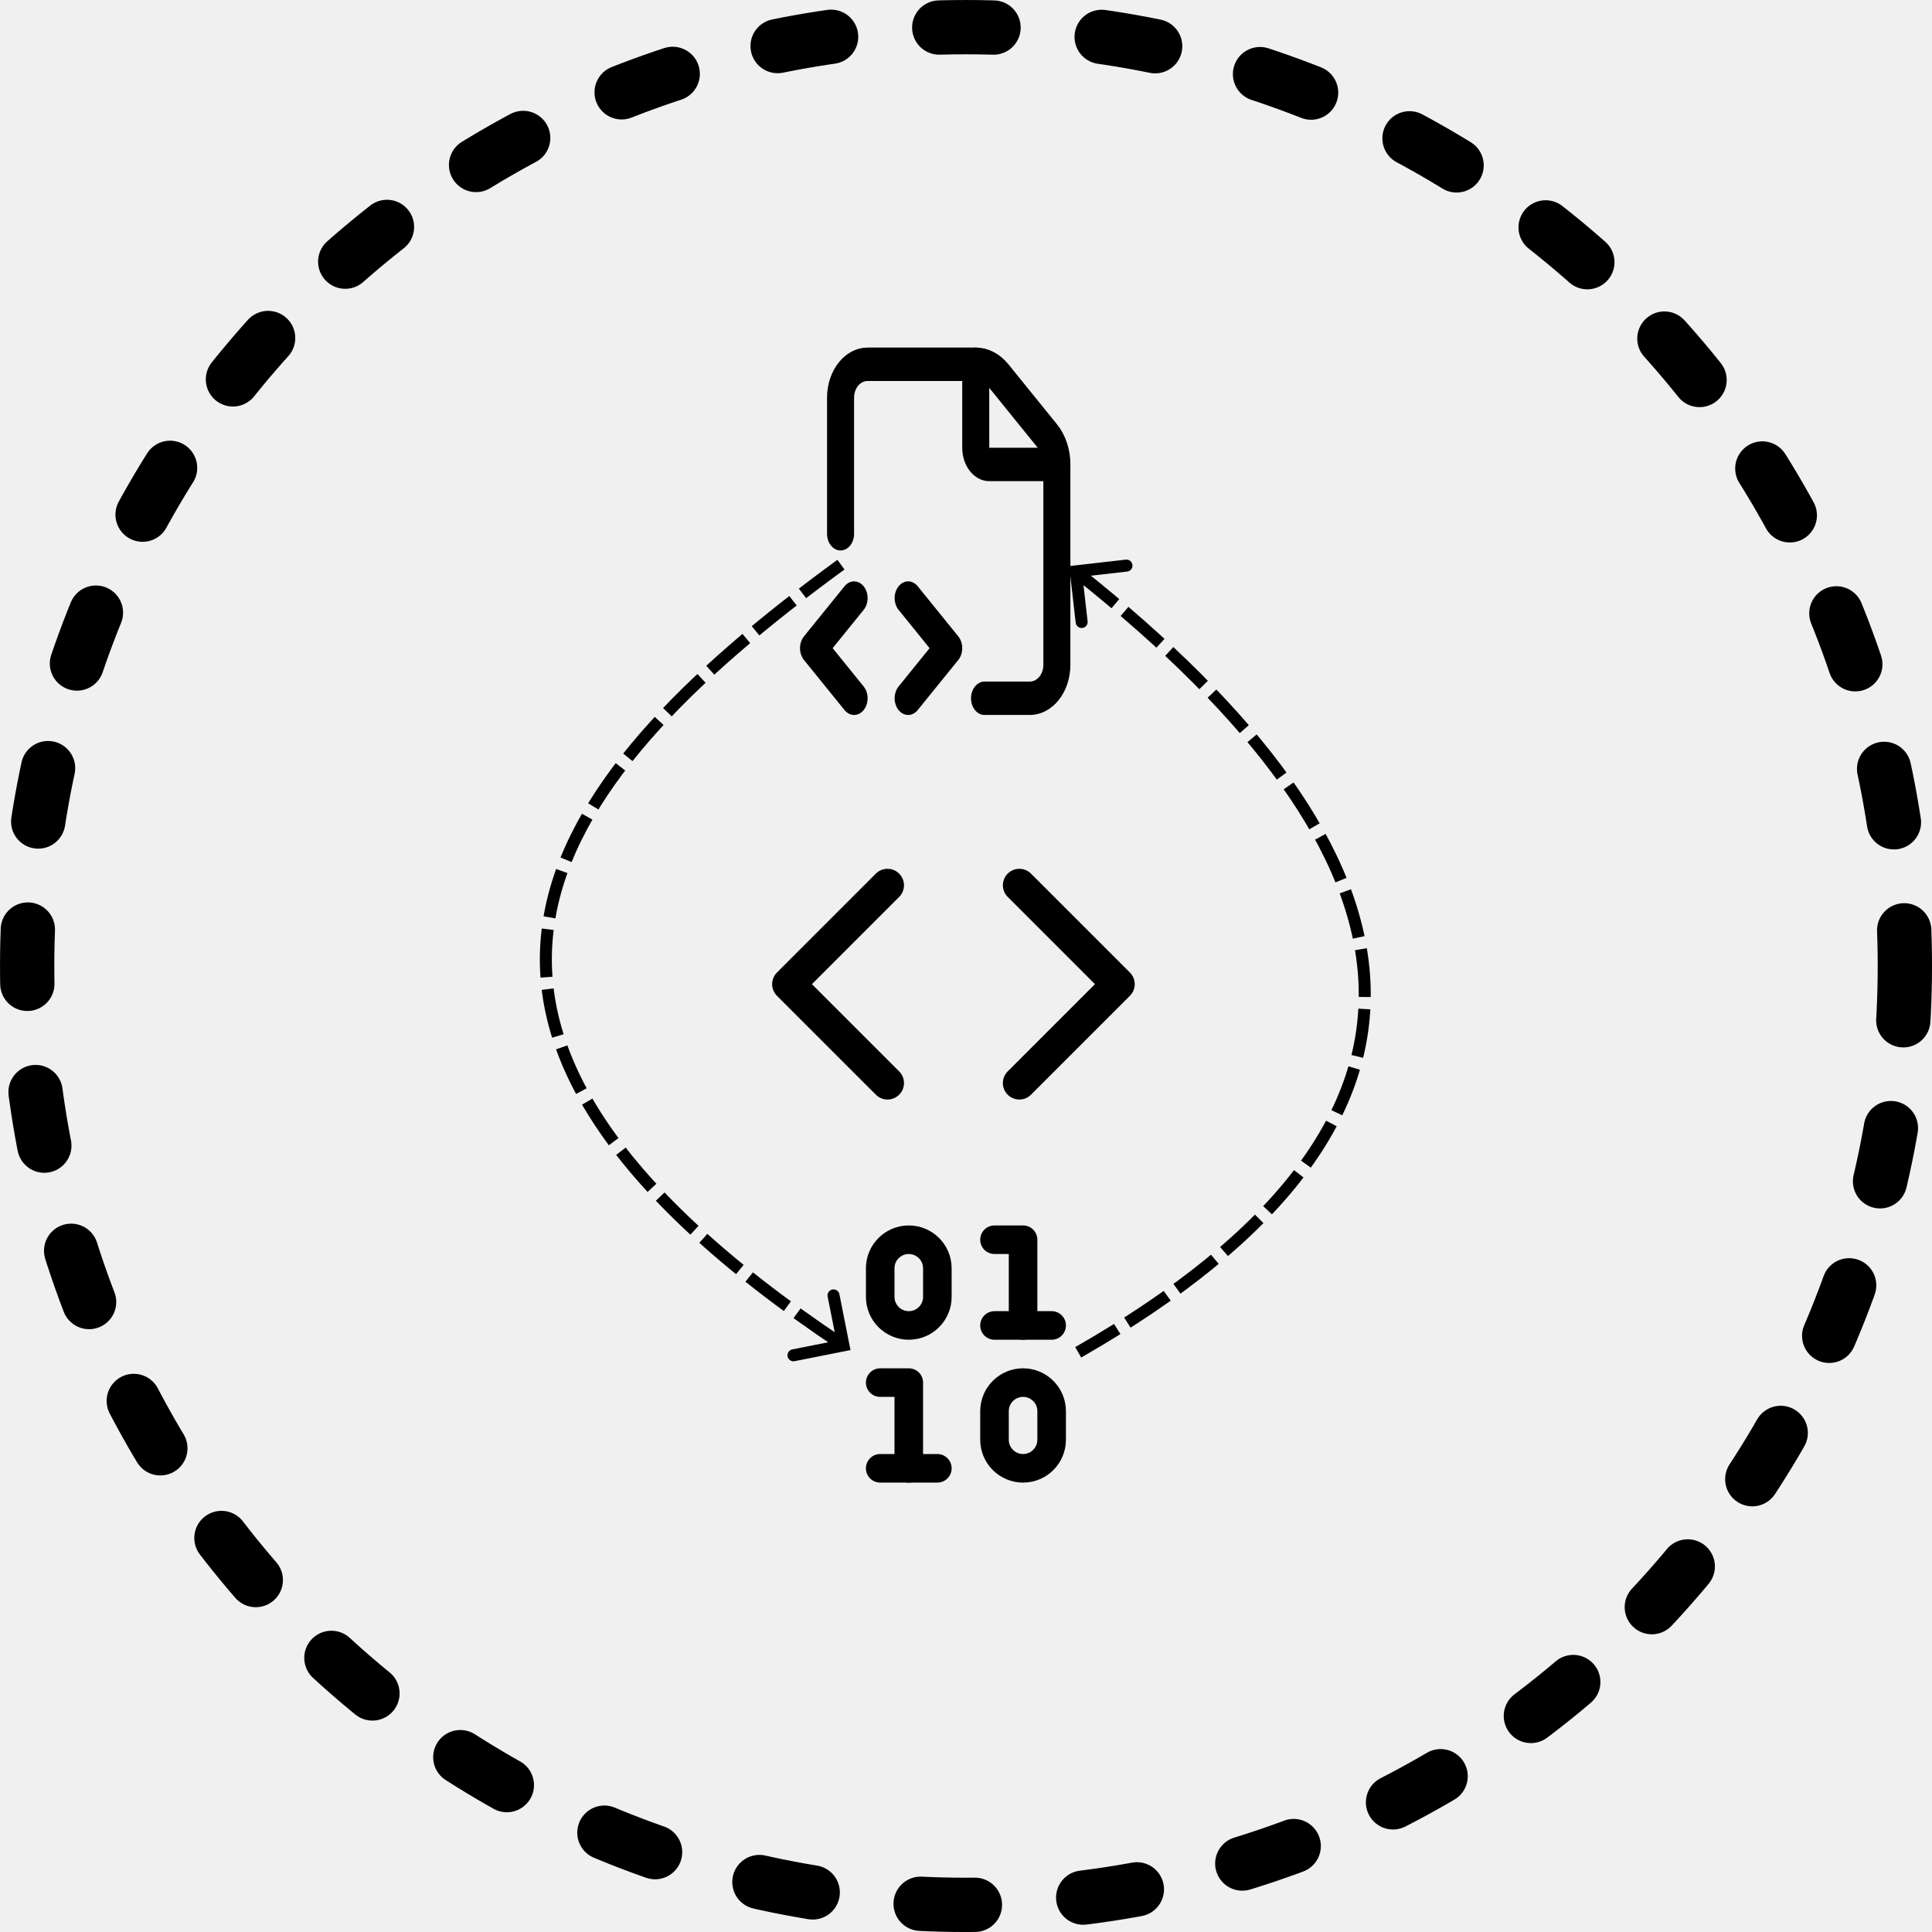
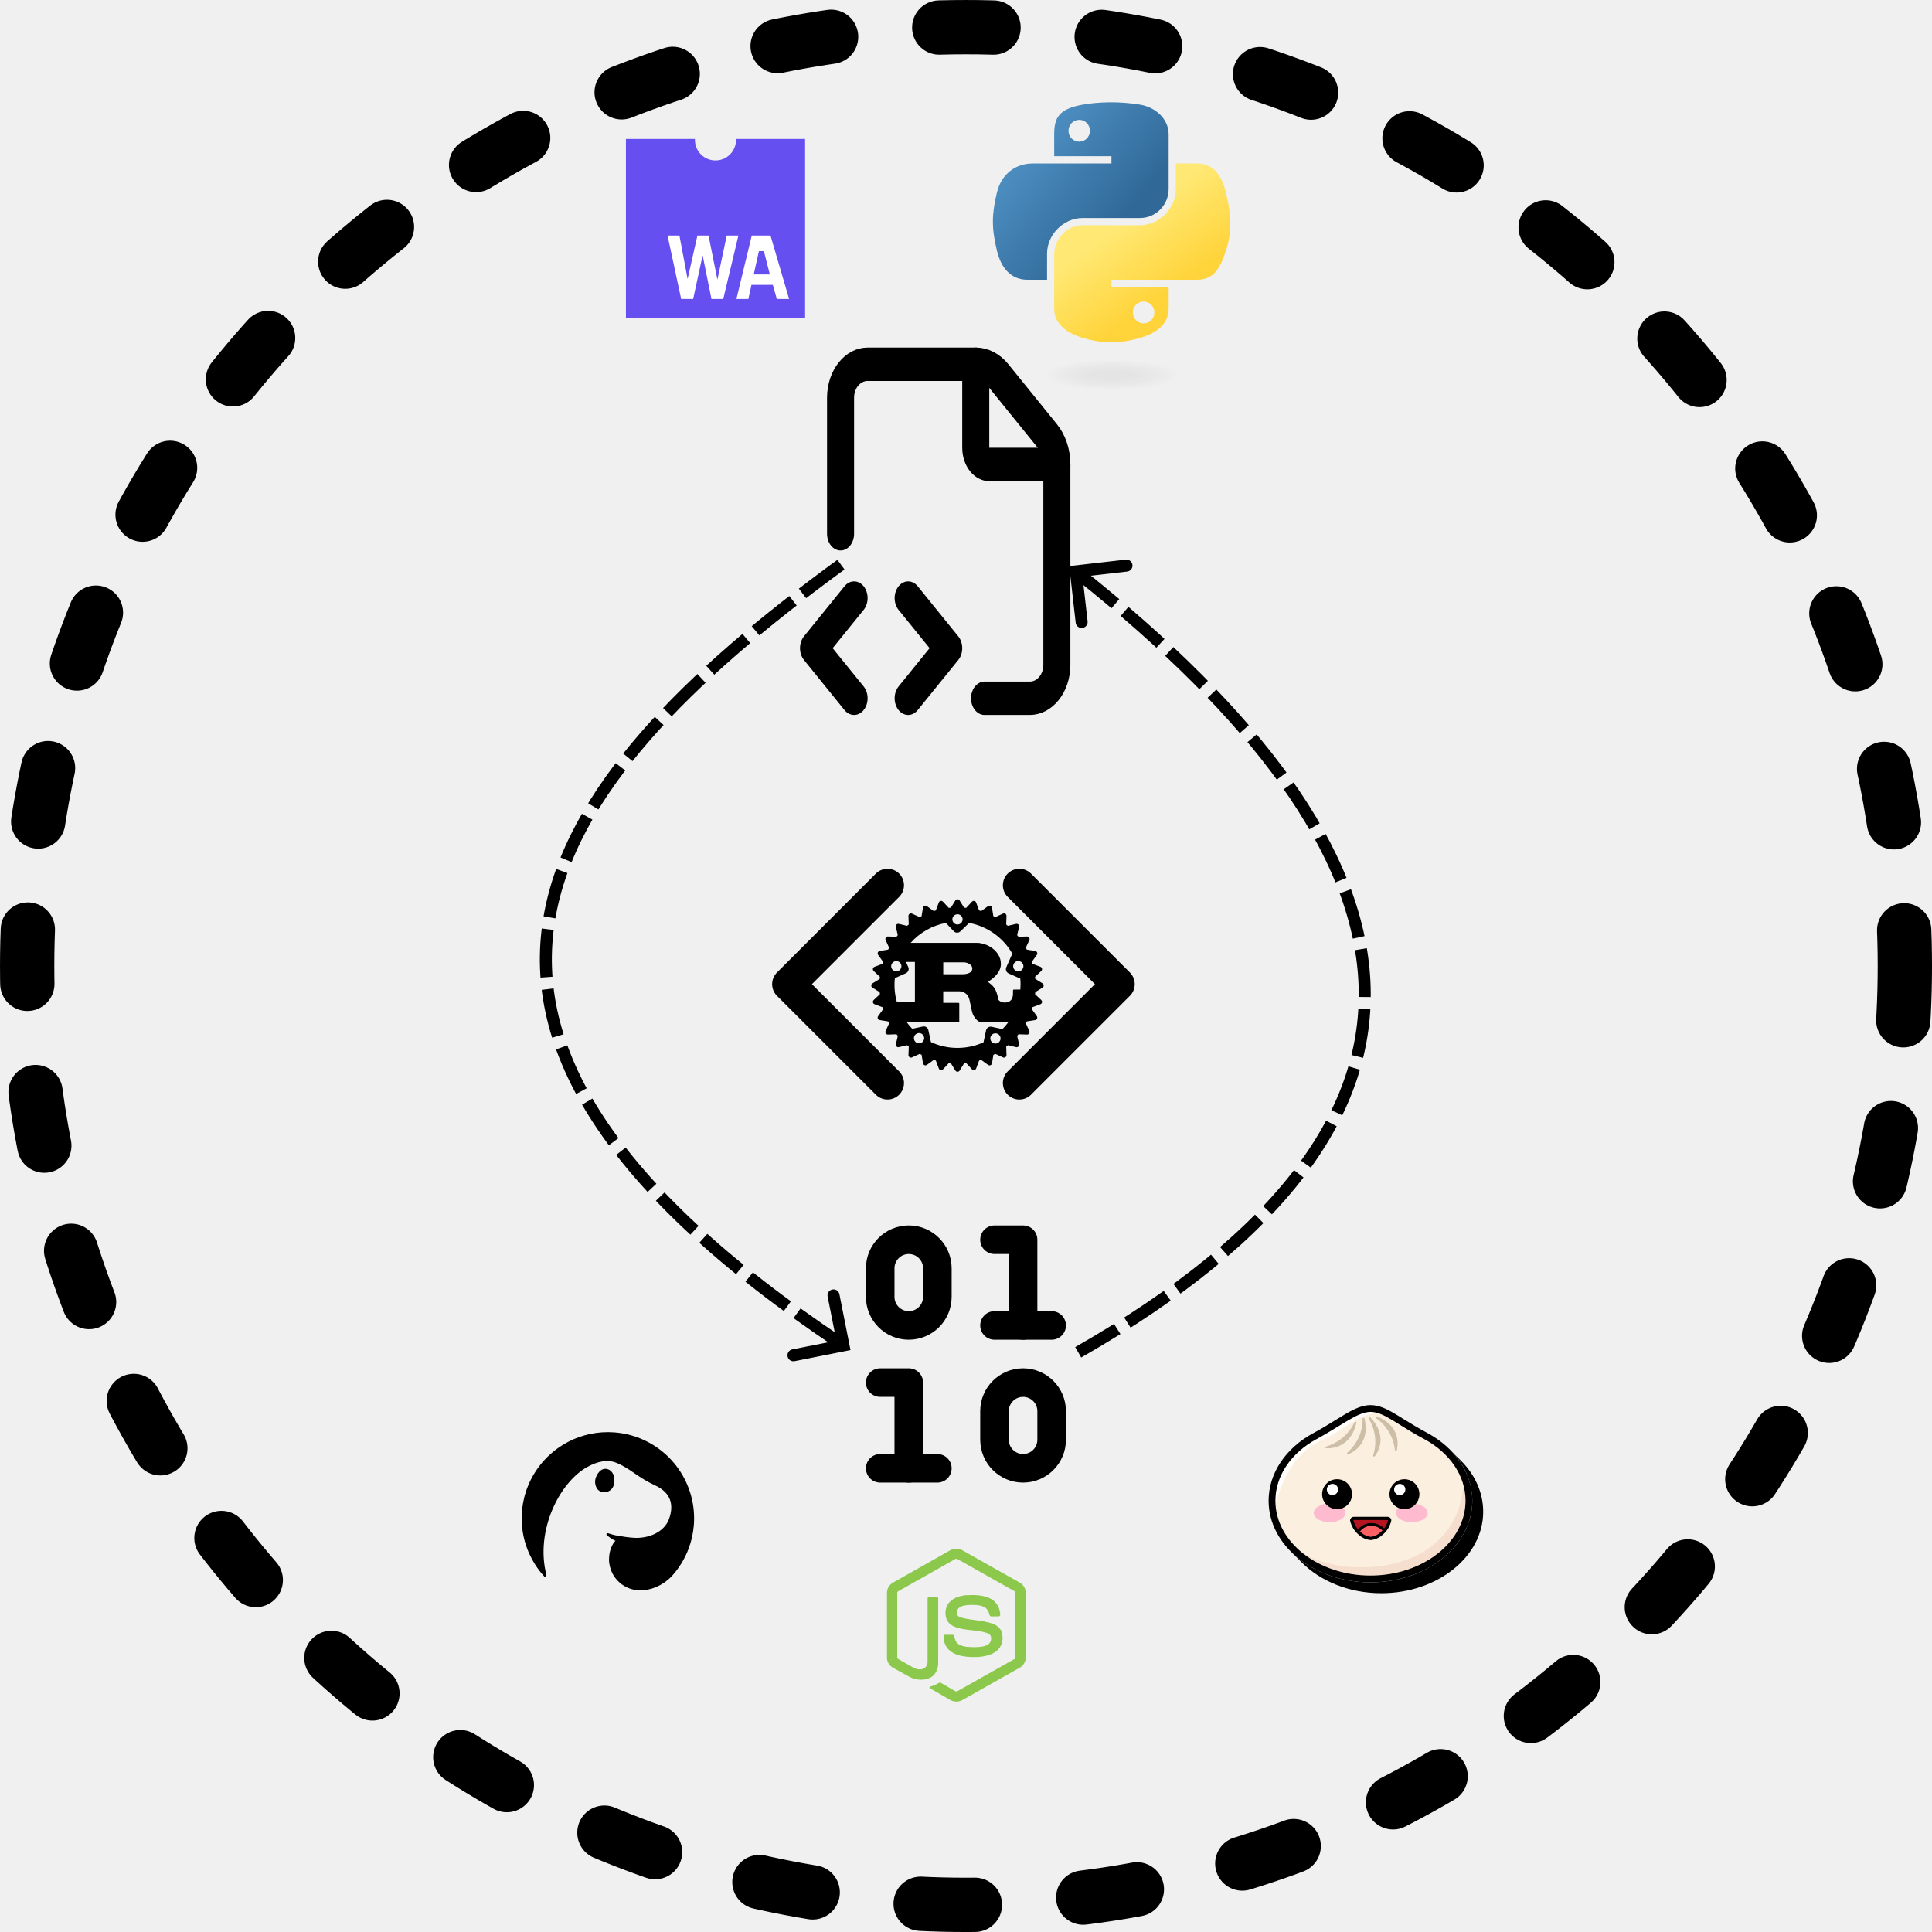
<svg xmlns="http://www.w3.org/2000/svg" xmlns:xlink="http://www.w3.org/1999/xlink" width="71.164mm" height="71.164mm" viewBox="0 0 71.164 71.164" version="1.1" id="svg1" xml:space="preserve">
-   <style>
+   <style id="style1">
    svg { color: black; }
    @media (prefers-color-scheme: dark) {
      svg { color: white; }
    }
  </style>
  <defs id="defs1">
    <marker style="overflow:visible" id="marker51" refX="0" refY="0" orient="auto-start-reverse" markerWidth="1" markerHeight="1" viewBox="0 0 1 1" preserveAspectRatio="xMidYMid">
-       <path style="fill:none;stroke:currentColor;stroke-width:1;stroke-linecap:round" d="M 3,-3 0,0 3,3" transform="rotate(180,0.125,0)" />
+       <path style="fill:none;stroke:currentColor;stroke-width:1;stroke-linecap:round" d="M 3,-3 0,0 3,3" transform="rotate(180,0.125,0)" id="path1" />
    </marker>
    <marker style="overflow:visible" id="ArrowWideRounded" refX="0" refY="0" orient="auto-start-reverse" markerWidth="1" markerHeight="1" viewBox="0 0 1 1" preserveAspectRatio="xMidYMid">
-       <path style="fill:none;stroke:currentColor;stroke-width:1;stroke-linecap:round" d="M 3,-3 0,0 3,3" transform="rotate(180,0.125,0)" />
+       <path style="fill:none;stroke:currentColor;stroke-width:1;stroke-linecap:round" d="M 3,-3 0,0 3,3" transform="rotate(180,0.125,0)" id="path2" />
    </marker>
    <mask id="holes">
-       <rect x="-60" y="-60" width="120" height="120" fill="#ffffff" />
+       <rect x="-60" y="-60" width="120" height="120" fill="#ffffff" id="rect2" />
      <circle id="hole" cy="-40" r="3" cx="0" />
-       <use xlink:href="#hole" transform="rotate(72)" />
-       <use xlink:href="#hole" transform="rotate(144)" />
-       <use xlink:href="#hole" transform="rotate(-144)" />
-       <use xlink:href="#hole" transform="rotate(-72)" />
+       <use xlink:href="#hole" transform="rotate(72)" id="use2" />
+       <use xlink:href="#hole" transform="rotate(144)" id="use3" />
+       <use xlink:href="#hole" transform="rotate(-144)" id="use4" />
+       <use xlink:href="#hole" transform="rotate(-72)" id="use5" />
    </mask>
+     <linearGradient id="linearGradient2795">
+       <stop style="stop-color:#b8b8b8;stop-opacity:0.498;" offset="0" id="stop2797" />
+       <stop style="stop-color:#7f7f7f;stop-opacity:0;" offset="1" id="stop2799" />
+     </linearGradient>
+     <linearGradient id="linearGradient4671">
+       <stop style="stop-color:#ffd43b;stop-opacity:1;" offset="0" id="stop4673" />
+       <stop style="stop-color:#ffe873;stop-opacity:1" offset="1" id="stop4675" />
+     </linearGradient>
+     <linearGradient id="linearGradient4689">
+       <stop style="stop-color:#5a9fd4;stop-opacity:1;" offset="0" id="stop4691" />
+       <stop style="stop-color:#306998;stop-opacity:1;" offset="1" id="stop4693" />
+     </linearGradient>
+     <linearGradient xlink:href="#linearGradient4671" id="linearGradient1475" gradientUnits="userSpaceOnUse" gradientTransform="matrix(0.562541,0,0,0.567972,-9.399749,-5.305317)" x1="150.961" y1="192.352" x2="112.031" y2="137.273" />
+     <linearGradient xlink:href="#linearGradient4689" id="linearGradient1478" gradientUnits="userSpaceOnUse" gradientTransform="matrix(0.562541,0,0,0.567972,-9.399749,-5.305317)" x1="26.649" y1="20.604" x2="135.665" y2="114.398" />
+     <radialGradient xlink:href="#linearGradient2795" id="radialGradient1480" gradientUnits="userSpaceOnUse" gradientTransform="matrix(2.382716e-8,-0.296405,1.43676,4.683673e-7,-128.544,150.5202)" cx="61.519" cy="132.286" fx="61.519" fy="132.286" r="29.037" />
  </defs>
  <g id="layer1" transform="translate(-65.02862,-58.75453)">
-     <circle id="rotating-circle" style="fill:none;stroke:currentColor;stroke-width:2;stroke-linecap:round;stroke-dasharray:2,4;paint-order:stroke markers fill" cx="100.611" cy="94.337" r="34.582">
+     <circle id="rotating-circle" style="fill:none;stroke:currentColor;stroke-width:2;stroke-linecap:round;stroke-dasharray:2, 4;paint-order:stroke markers fill" cx="100.611" cy="94.337" r="34.582">
      <animateTransform attributeName="transform" attributeType="XML" type="rotate" from="0 100.611 94.337" to="360 100.611 94.337" dur="20s" repeatCount="indefinite" />
    </circle>
-     <g transform="translate(0.7671624,1.726115)">
-       <g style="fill:none;stroke:currentColor;stroke-width:2;stroke-linecap:round;stroke-linejoin:round" transform="matrix(0.4979508,0,0,0.615131,93.23133,69.21574)">
-         <path d="M 4,12.15 V 4 A 2,2 0 0 1 6,2 h 8 a 2.4,2.4 0 0 1 1.706,0.706 l 3.588,3.588 A 2.4,2.4 0 0 1 20,8 v 12 a 2,2 0 0 1 -2,2 h -3.35" />
-         <path d="m 14,2 v 5 a 1,1 0 0 0 1,1 h 5" />
-         <path d="m 5,16 -3,3 3,3" />
-         <path d="M 9,22 12,19 9,16" />
+     <g transform="translate(0.7671624,1.726115)" id="g17">
+       <g style="fill:none;stroke:currentColor;stroke-width:2;stroke-linecap:round;stroke-linejoin:round" transform="matrix(0.4979508,0,0,0.615131,93.23133,69.21574)" id="g8">
+         <path d="M 4,12.15 V 4 A 2,2 0 0 1 6,2 h 8 a 2.4,2.4 0 0 1 1.706,0.706 l 3.588,3.588 A 2.4,2.4 0 0 1 20,8 v 12 a 2,2 0 0 1 -2,2 h -3.35" id="path5" />
+         <path d="m 14,2 v 5 a 1,1 0 0 0 1,1 h 5" id="path6" />
+         <path d="m 5,16 -3,3 3,3" id="path7" />
+         <path d="M 9,22 12,19 9,16" id="path8" />
      </g>
-       <g transform="matrix(0.4974413,0,0,0.4974413,49.00458,15.11983)">
-         <path style="fill:none;stroke:currentColor;stroke-width:0.889;stroke-dasharray:3.556,0.889;marker-end:url(#marker51)" d="m 92.941,126.058 c -22.646,16.537 -34.978,34.3 0,57.688" />
-         <path style="fill:none;stroke:currentColor;stroke-width:0.889;stroke-dasharray:3.556,0.889;marker-start:url(#ArrowWideRounded)" d="m 110.51,126.695 c 26.327,20.934 30.187,40.413 0,57.688" />
+       <g transform="matrix(0.4974413,0,0,0.4974413,49.00458,15.11983)" id="g10">
+         <path style="fill:none;stroke:currentColor;stroke-width:0.889;stroke-dasharray:3.556, 0.889;marker-end:url(#marker51)" d="m 92.941,126.058 c -22.646,16.537 -34.978,34.3 0,57.688" id="path9" />
+         <path style="fill:none;stroke:currentColor;stroke-width:0.889;stroke-dasharray:3.556, 0.889;marker-start:url(#ArrowWideRounded)" d="m 110.51,126.695 c 26.327,20.934 30.187,40.413 0,57.688" id="path10" />
      </g>
-       <g style="fill:none;stroke:currentColor;stroke-width:2;stroke-linecap:round;stroke-linejoin:round" transform="matrix(0.526232,0,0,0.526232,93.52597,100.5881)">
-         <rect x="14" y="14" width="4" height="6" rx="2" />
-         <rect x="6" y="4" width="4" height="6" rx="2" />
-         <path d="m 6,20 h 4" />
-         <path d="m 14,10 h 4" />
-         <path d="m 6,14 h 2 v 6" />
-         <path d="m 14,4 h 2 v 6" />
+       <g style="fill:none;stroke:currentColor;stroke-width:2;stroke-linecap:round;stroke-linejoin:round" transform="matrix(0.526232,0,0,0.526232,93.52597,100.5881)" id="g14">
+         <rect x="14" y="14" width="4" height="6" rx="2" id="rect10" />
+         <rect x="6" y="4" width="4" height="6" rx="2" id="rect11" />
+         <path d="m 6,20 h 4" id="path11" />
+         <path d="m 14,10 h 4" id="path12" />
+         <path d="m 6,14 h 2 v 6" id="path13" />
+         <path d="m 14,4 h 2 v 6" id="path14" />
      </g>
-       <g style="fill:none;stroke:currentColor;stroke-width:2;stroke-linecap:round;stroke-linejoin:round" transform="matrix(0.6070666,0,0,0.6070666,92.09568,85.99452)">
-         <path d="M 16,18 22,12 16,6" />
-         <path d="m 8,6 -6,6 6,6" />
+       <g style="fill:none;stroke:currentColor;stroke-width:2;stroke-linecap:round;stroke-linejoin:round" transform="matrix(0.6070666,0,0,0.6070666,92.09568,85.99452)" id="g16">
+         <path d="M 16,18 22,12 16,6" id="path15" />
+         <path d="m 8,6 -6,6 6,6" id="path16" />
      </g>
    </g>
  </g>
+   <path d="m 38.4,36.221 -0.267,-0.165 a 3.632,3.632 0 0 0 -0.007,-0.078 l 0.229,-0.213 a 0.092,0.092 0 0 0 -0.031,-0.153 l -0.293,-0.11 a 2.248,2.248 0 0 0 -0.023,-0.076 L 38.191,35.173 A 0.092,0.092 0 0 0 38.131,35.029 l -0.309,-0.05 a 2.476,2.476 0 0 0 -0.037,-0.069 l 0.13,-0.285 a 0.091,0.091 0 0 0 -0.007,-0.089 0.092,0.092 0 0 0 -0.08,-0.041 l -0.313,0.011 a 1.784,1.784 0 0 0 -0.05,-0.06 l 0.072,-0.305 a 0.092,0.092 0 0 0 -0.11,-0.11 l -0.305,0.072 a 3.709,3.709 0 0 0 -0.06,-0.05 l 0.011,-0.313 a 0.091,0.091 0 0 0 -0.13,-0.087 l -0.285,0.13 c -0.023,-0.013 -0.046,-0.025 -0.069,-0.037 l -0.05,-0.309 a 0.092,0.092 0 0 0 -0.144,-0.06 l -0.254,0.183 a 2.245,2.245 0 0 0 -0.076,-0.023 l -0.11,-0.293 a 0.092,0.092 0 0 0 -0.153,-0.031 l -0.213,0.229 a 2.459,2.459 0 0 0 -0.078,-0.007 l -0.165,-0.267 a 0.092,0.092 0 0 0 -0.156,0 l -0.165,0.267 a 3.635,3.635 0 0 0 -0.078,0.007 l -0.214,-0.229 a 0.092,0.092 0 0 0 -0.153,0.031 l -0.11,0.293 c -0.025,0.007 -0.05,0.015 -0.076,0.023 l -0.254,-0.183 a 0.092,0.092 0 0 0 -0.144,0.06 l -0.05,0.309 a 2.476,2.476 0 0 0 -0.069,0.037 l -0.285,-0.13 a 0.092,0.092 0 0 0 -0.13,0.087 l 0.011,0.313 a 2.112,2.112 0 0 0 -0.06,0.05 l -0.305,-0.072 a 0.092,0.092 0 0 0 -0.11,0.11 l 0.072,0.305 c -0.017,0.02 -0.033,0.04 -0.049,0.06 l -0.313,-0.011 a 0.092,0.092 0 0 0 -0.087,0.13 l 0.13,0.285 a 2.425,2.425 0 0 0 -0.037,0.069 l -0.309,0.05 a 0.092,0.092 0 0 0 -0.06,0.144 l 0.183,0.254 a 3.52,3.52 0 0 0 -0.023,0.076 l -0.293,0.11 a 0.092,0.092 0 0 0 -0.031,0.153 l 0.229,0.214 a 2.459,2.459 0 0 0 -0.007,0.078 l -0.267,0.165 a 0.091,0.091 0 0 0 0,0.156 l 0.267,0.165 c 0.002,0.026 0.005,0.052 0.007,0.078 l -0.229,0.214 a 0.092,0.092 0 0 0 0.031,0.153 l 0.293,0.11 c 0.007,0.025 0.015,0.051 0.023,0.076 l -0.183,0.254 a 0.091,0.091 0 0 0 0.06,0.144 l 0.309,0.05 c 0.012,0.023 0.024,0.046 0.037,0.069 l -0.13,0.285 a 0.092,0.092 0 0 0 0.087,0.13 l 0.313,-0.011 c 0.016,0.02 0.033,0.04 0.05,0.06 l -0.072,0.305 a 0.092,0.092 0 0 0 0.11,0.11 l 0.305,-0.072 c 0.02,0.017 0.04,0.033 0.06,0.049 l -0.011,0.313 a 0.091,0.091 0 0 0 0.13,0.087 l 0.285,-0.13 c 0.023,0.013 0.046,0.025 0.069,0.037 l 0.05,0.309 a 0.092,0.092 0 0 0 0.144,0.06 l 0.254,-0.183 a 2.46,2.46 0 0 0 0.076,0.023 l 0.11,0.293 a 0.091,0.091 0 0 0 0.153,0.031 l 0.214,-0.229 c 0.026,0.003 0.052,0.005 0.078,0.008 l 0.165,0.267 a 0.092,0.092 0 0 0 0.156,0 l 0.165,-0.267 c 0.026,-0.002 0.052,-0.005 0.078,-0.008 l 0.213,0.229 a 0.092,0.092 0 0 0 0.153,-0.031 l 0.11,-0.293 a 2.239,2.239 0 0 0 0.076,-0.023 l 0.254,0.183 a 0.091,0.091 0 0 0 0.144,-0.06 l 0.05,-0.309 c 0.023,-0.012 0.046,-0.025 0.069,-0.037 l 0.285,0.13 a 0.092,0.092 0 0 0 0.13,-0.087 l -0.011,-0.313 a 1.78,1.78 0 0 0 0.06,-0.049 l 0.305,0.072 a 0.092,0.092 0 0 0 0.11,-0.11 l -0.072,-0.305 c 0.017,-0.02 0.033,-0.04 0.049,-0.06 l 0.313,0.011 a 0.091,0.091 0 0 0 0.087,-0.13 l -0.13,-0.285 c 0.013,-0.023 0.025,-0.046 0.037,-0.069 l 0.309,-0.05 a 0.092,0.092 0 0 0 0.06,-0.144 l -0.183,-0.254 0.023,-0.076 0.293,-0.11 a 0.092,0.092 0 0 0 0.031,-0.153 l -0.229,-0.214 c 0.003,-0.026 0.005,-0.052 0.007,-0.078 l 0.267,-0.165 a 0.091,0.091 0 0 0 0,-0.156 z m -1.784,2.211 a 0.189,0.189 0 0 1 0.079,-0.369 0.189,0.189 0 1 1 -0.079,0.369 z m -0.091,-0.612 a 0.172,0.172 0 0 0 -0.204,0.132 l -0.095,0.441 c -0.292,0.133 -0.616,0.206 -0.958,0.206 a 2.312,2.312 0 0 1 -0.978,-0.215 l -0.095,-0.441 a 0.171,0.171 0 0 0 -0.204,-0.132 l -0.39,0.084 A 2.308,2.308 0 0 1 33.402,37.656 h 1.896 c 0.021,0 0.036,-0.004 0.036,-0.023 v -0.671 c 0,-0.02 -0.014,-0.023 -0.036,-0.023 h -0.555 v -0.425 h 0.6 c 0.055,0 0.293,0.016 0.369,0.32 0.024,0.093 0.076,0.398 0.112,0.496 0.036,0.109 0.181,0.328 0.336,0.328 h 0.945 a 0.198,0.198 0 0 0 0.034,-0.004 2.325,2.325 0 0 1 -0.215,0.252 z m -2.623,0.603 a 0.189,0.189 0 1 1 -0.079,-0.369 0.189,0.189 0 0 1 0.079,0.369 z m -0.719,-2.918 a 0.189,0.189 0 1 1 -0.345,0.153 0.189,0.189 0 0 1 0.345,-0.153 z m -0.221,0.524 0.406,-0.181 a 0.172,0.172 0 0 0 0.087,-0.227 l -0.084,-0.189 h 0.329 v 1.482 h -0.663 a 2.322,2.322 0 0 1 -0.075,-0.886 z m 1.782,-0.144 v -0.437 h 0.783 c 0.04,0 0.286,0.047 0.286,0.23 0,0.152 -0.188,0.207 -0.343,0.207 z m 2.846,0.393 c 0,0.058 -0.002,0.115 -0.006,0.172 h -0.238 c -0.024,0 -0.033,0.015 -0.033,0.039 v 0.109 c 0,0.257 -0.145,0.313 -0.272,0.328 -0.121,0.014 -0.255,-0.051 -0.272,-0.125 -0.072,-0.402 -0.19,-0.488 -0.378,-0.636 0.233,-0.148 0.476,-0.367 0.476,-0.659 0,-0.316 -0.217,-0.515 -0.364,-0.613 -0.207,-0.137 -0.436,-0.164 -0.498,-0.164 h -2.462 a 2.319,2.319 0 0 1 1.298,-0.733 l 0.29,0.305 a 0.171,0.171 0 0 0 0.243,0.006 l 0.325,-0.311 a 2.322,2.322 0 0 1 1.589,1.131 l -0.222,0.502 a 0.173,0.173 0 0 0 0.087,0.227 l 0.428,0.19 c 0.007,0.076 0.011,0.153 0.011,0.231 z m -2.461,-2.54 a 0.189,0.189 0 1 1 0.26,0.273 0.189,0.189 0 0 1 -0.26,-0.273 z m 2.206,1.775 a 0.188,0.188 0 0 1 0.249,-0.096 0.189,0.189 0 1 1 -0.249,0.096 z" id="path1-2" style="stroke-width:0.265" />
+   <path d="m 19.508,57.259 a 3.149,3.149 0 0 1 -0.292,-1.332 q 0,-0.185 0.021,-0.364 a 3.175,3.175 0 0 1 0.061,-0.355 3.175,3.175 0 0 1 0.983,-1.653 3.175,3.175 0 0 1 1.445,-0.733 3.175,3.175 0 0 1 0.907,-0.061 c 0.384,0.03 0.747,0.126 1.079,0.278 a 3.175,3.175 0 0 1 0.736,0.469 3.18,3.18 0 0 1 1.072,1.873 3.175,3.175 0 0 1 0.047,0.546 q 0,0.12 -0.009,0.242 a 3.175,3.175 0 0 1 -0.193,0.874 3.175,3.175 0 0 1 -0.63,1.025 c -0.352,0.359 -0.799,0.519 -1.172,0.512 A 1.164,1.164 0 0 1 22.841,58.31 c -0.262,-0.226 -0.368,-0.484 -0.405,-0.772 a 1.323,1.323 0 0 1 0.034,-0.402 c 0.028,-0.101 0.098,-0.295 0.201,-0.38 -0.12,-0.052 -0.275,-0.165 -0.324,-0.219 -0.012,-0.013 -0.011,-0.034 0,-0.048 a 0.041,0.041 0 0 1 0.047,-0.014 c 0.104,0.035 0.23,0.071 0.363,0.093 0.175,0.029 0.393,0.066 0.613,0.077 0.537,0.026 1.099,-0.215 1.273,-0.695 0.174,-0.48 0.107,-0.955 -0.519,-1.24 -0.625,-0.285 -0.914,-0.623 -1.419,-0.828 -0.33,-0.134 -0.697,-0.054 -1.074,0.154 -1.015,0.561 -1.925,2.334 -1.505,3.977 a 0.051,0.051 0 0 1 -0.083,0.05 3.175,3.175 0 0 1 -0.331,-0.432 3.175,3.175 0 0 1 -0.203,-0.371 m 2.769,-3.157 c 0.172,-0.013 0.321,0.133 0.347,0.327 0.034,0.259 -0.06,0.527 -0.373,0.533 -0.267,0.005 -0.348,-0.264 -0.33,-0.427 0.017,-0.163 0.152,-0.417 0.357,-0.433" id="path1-27" style="stroke-width:0.265" />
+   <g id="g18" transform="matrix(0.1000509,0,0,0.1000509,46.67833,51.70607)">
+     <path id="Shadow" d="m 71.09,20.74 c -0.16,-0.17 -0.33,-0.34 -0.5,-0.5 -0.17,-0.16 -0.33,-0.34 -0.5,-0.5 -0.17,-0.16 -0.33,-0.34 -0.5,-0.5 -0.17,-0.16 -0.33,-0.34 -0.5,-0.5 -0.17,-0.16 -0.33,-0.34 -0.5,-0.5 -0.17,-0.16 -0.33,-0.34 -0.5,-0.5 -0.17,-0.16 -0.33,-0.34 -0.5,-0.5 A 26.46,26.46 0 0 1 75.5,35.7 C 75.5,52.27 58.68,65.75 38,65.75 26.42,65.75 16.06,61.52 9.17,54.89 l 0.5,0.5 0.5,0.5 0.5,0.5 0.5,0.5 0.5,0.5 0.5,0.5 0.5,0.5 c 6.88,6.91 17.47,11.36 29.33,11.36 20.68,0 37.5,-13.48 37.5,-30 0,-7.06 -3.04,-13.75 -8.41,-19.01 z" />
+     <g id="Body">
+       <path id="Background" d="M 73,35.7 C 73,50.91 57.33,63.24 38,63.24 18.67,63.24 3,50.91 3,35.7 3,26.27 9,17.94 18.22,13 27.44,8.06 33.18,3 38,3 42.82,3 46.94,7.13 57.78,13 67,17.94 73,26.27 73,35.7 Z" style="fill:#fbf0df" />
+       <path id="Bottom_Shadow" data-name="Bottom Shadow" d="M 73,35.7 A 21.67,21.67 0 0 0 72.2,29.92 C 69.47,63.22 28.85,64.82 12.88,54.86 A 40,40 0 0 0 38,63.24 c 19.3,0 35,-12.35 35,-27.54 z" style="fill:#f6dece" />
+       <path id="Light_Shine" data-name="Light Shine" d="M 24.53,11.17 C 29,8.49 34.94,3.46 40.78,3.45 A 9.29,9.29 0 0 0 38,3 c -2.42,0 -5,1.25 -8.25,3.13 -1.13,0.66 -2.3,1.39 -3.54,2.15 -2.33,1.44 -5,3.07 -8,4.7 C 8.69,18.13 3,26.62 3,35.7 3,36.1 3,36.5 3,36.89 9.06,15.48 20.07,13.85 24.53,11.17 Z" style="fill:#fffefc" />
+       <path id="Top" d="M 35.12,5.53 A 16.41,16.41 0 0 1 29.49,18 c -0.28,0.25 -0.06,0.73 0.3,0.59 3.37,-1.31 7.92,-5.23 6,-13.14 C 35.71,5 35.12,5.12 35.12,5.53 Z m 2.27,0 A 16.24,16.24 0 0 1 39,19 c -0.12,0.35 0.31,0.65 0.55,0.36 C 41.74,16.56 43.65,11 37.93,5 37.64,4.74 37.19,5.14 37.39,5.49 Z M 40.15,5.36 A 16.42,16.42 0 0 1 47,17.12 0.33,0.33 0 0 0 47.65,17.23 C 48.57,13.74 48.05,7.79 40.48,4.7 40.08,4.54 39.82,5.08 40.15,5.32 Z m -18.46,10.4 a 16.94,16.94 0 0 0 10.47,-9 c 0.18,-0.36 0.75,-0.22 0.66,0.18 -1.73,8 -7.52,9.67 -11.12,9.45 -0.38,0.01 -0.37,-0.52 -0.01,-0.63 z" style="fill:#ccbea7;fill-rule:evenodd" />
+       <path id="Outline" d="M 38,65.75 C 17.32,65.75 0.5,52.27 0.5,35.7 c 0,-10 6.18,-19.33 16.53,-24.92 3,-1.6 5.57,-3.21 7.86,-4.62 1.26,-0.78 2.45,-1.51 3.6,-2.19 C 32,1.89 35,0.5 38,0.5 c 3,0 5.62,1.2 8.9,3.14 1,0.57 2,1.19 3.07,1.87 2.49,1.54 5.3,3.28 9,5.27 C 69.32,16.37 75.5,25.69 75.5,35.7 75.5,52.27 58.68,65.75 38,65.75 Z M 38,3 c -2.42,0 -5,1.25 -8.25,3.13 -1.13,0.66 -2.3,1.39 -3.54,2.15 -2.33,1.44 -5,3.07 -8,4.7 C 8.69,18.13 3,26.62 3,35.7 3,50.89 18.7,63.25 38,63.25 57.3,63.25 73,50.89 73,35.7 73,26.62 67.31,18.13 57.78,13 54,11 51.05,9.12 48.66,7.64 47.57,6.97 46.57,6.35 45.66,5.8 42.63,4 40.42,3 38,3 Z" />
+     </g>
+     <g id="Mouth">
+       <g id="Background-2" data-name="Background">
+         <path d="m 45.05,43 a 8.93,8.93 0 0 1 -2.92,4.71 6.81,6.81 0 0 1 -4,1.88 A 6.84,6.84 0 0 1 34,47.71 8.93,8.93 0 0 1 31.12,43 0.72,0.72 0 0 1 31.92,42.19 H 44.26 A 0.72,0.72 0 0 1 45.05,43 Z" style="fill:#b71422" id="path1-22" />
+       </g>
+       <g id="Tongue">
+         <path id="Background-3" data-name="Background" d="m 34,47.79 a 6.91,6.91 0 0 0 4.12,1.9 6.91,6.91 0 0 0 4.11,-1.9 10.63,10.63 0 0 0 1,-1.07 6.83,6.83 0 0 0 -4.9,-2.31 6.15,6.15 0 0 0 -5,2.78 c 0.23,0.21 0.43,0.41 0.67,0.6 z" style="fill:#ff6164" />
+         <path id="Outline-2" data-name="Outline" d="m 34.16,47 a 5.36,5.36 0 0 1 4.19,-2.08 6,6 0 0 1 4,1.69 c 0.23,-0.25 0.45,-0.51 0.66,-0.77 A 7,7 0 0 0 38.3,43.91 6.36,6.36 0 0 0 33.41,46.27 9.53,9.53 0 0 0 34.16,47 Z" />
+       </g>
+       <path id="Outline-3" data-name="Outline" d="m 38.09,50.19 a 7.42,7.42 0 0 1 -4.45,-2 9.52,9.52 0 0 1 -3.11,-5.05 1.2,1.2 0 0 1 0.26,-1 1.41,1.41 0 0 1 1.13,-0.51 h 12.34 a 1.44,1.44 0 0 1 1.13,0.51 1.19,1.19 0 0 1 0.25,1 v 0 a 9.52,9.52 0 0 1 -3.11,5.05 7.42,7.42 0 0 1 -4.44,2 z m -6.17,-7.4 c -0.16,0 -0.2,0.07 -0.21,0.09 a 8.29,8.29 0 0 0 2.73,4.37 6.23,6.23 0 0 0 3.65,1.75 6.28,6.28 0 0 0 3.65,-1.73 8.3,8.3 0 0 0 2.72,-4.37 0.21,0.21 0 0 0 -0.2,-0.09 z" />
+     </g>
+     <g id="Face">
+       <ellipse id="Right_Blush" data-name="Right Blush" cx="53.22" cy="40.18" rx="5.85" ry="3.44" style="fill:#febbd0" />
+       <ellipse id="Left_Bluch" data-name="Left Bluch" cx="22.95" cy="40.18" rx="5.85" ry="3.44" style="fill:#febbd0" />
+       <path id="Eyes" d="m 25.7,38.8 a 5.51,5.51 0 1 0 -5.5,-5.51 5.51,5.51 0 0 0 5.5,5.51 z m 24.77,0 A 5.51,5.51 0 1 0 45,33.29 5.5,5.5 0 0 0 50.47,38.8 Z" style="fill-rule:evenodd" />
+       <path id="Iris" d="M 24,33.64 A 2.07,2.07 0 1 0 21.94,31.57 2.07,2.07 0 0 0 24,33.64 Z m 24.77,0 a 2.07,2.07 0 1 0 -2.06,-2.07 2.07,2.07 0 0 0 2.04,2.07 z" style="fill:#ffffff;fill-rule:evenodd" />
+     </g>
+   </g>
+   <g style="fill:#8cc84b" id="g19" transform="matrix(0.1766433,0,0,0.1766433,32.40606,57.03111)">
+     <path d="m 14.656,0.427 c 0.8,-0.453 1.82,-0.455 2.6,0 L 29.2,7.16 c 0.747,0.42 1.247,1.253 1.24,2.114 v 13.5 c 0.005,0.897 -0.544,1.748 -1.332,2.16 l -11.88,6.702 a 2.6,2.6 0 0 1 -2.639,-0.073 l -3.565,-2.06 c -0.243,-0.145 -0.516,-0.26 -0.688,-0.495 0.152,-0.204 0.422,-0.23 0.642,-0.32 0.496,-0.158 0.95,-0.4 1.406,-0.656 0.115,-0.08 0.256,-0.05 0.366,0.022 l 3.04,1.758 c 0.217,0.125 0.437,-0.04 0.623,-0.145 l 11.665,-6.583 c 0.144,-0.07 0.224,-0.222 0.212,-0.38 V 9.334 C 28.306,9.154 28.203,8.99 28.04,8.917 L 16.19,2.244 A 0.41,0.41 0 0 0 15.725,2.243 L 3.892,8.93 c -0.16,0.073 -0.27,0.235 -0.25,0.415 v 13.37 c -0.014,0.158 0.07,0.307 0.215,0.375 l 3.162,1.785 c 0.594,0.32 1.323,0.5 1.977,0.265 A 1.5,1.5 0 0 0 9.967,23.731 L 9.97,10.441 c -0.014,-0.197 0.172,-0.36 0.363,-0.34 h 1.52 c 0.2,-0.005 0.357,0.207 0.33,0.405 L 12.18,23.88 c 10e-4,1.188 -0.487,2.48 -1.586,3.063 -1.354,0.7 -3.028,0.553 -4.366,-0.12 l -3.4,-1.88 c -0.8,-0.4 -1.337,-1.264 -1.332,-2.16 V 9.283 A 2.46,2.46 0 0 1 2.778,7.142 Z M 18.1,9.785 c 1.727,-0.1 3.576,-0.066 5.13,0.785 1.203,0.652 1.87,2.02 1.892,3.358 -0.034,0.18 -0.222,0.28 -0.394,0.267 -0.5,-10e-4 -1.002,0.007 -1.504,-0.003 -0.213,0.008 -0.336,-0.188 -0.363,-0.376 -0.144,-0.64 -0.493,-1.273 -1.095,-1.582 -0.924,-0.463 -1.996,-0.44 -3.004,-0.43 -0.736,0.04 -1.527,0.103 -2.15,0.535 -0.48,0.328 -0.624,1 -0.453,1.522 0.16,0.383 0.603,0.506 0.964,0.62 2.082,0.544 4.287,0.5 6.33,1.207 0.845,0.292 1.672,0.86 1.962,1.745 0.378,1.186 0.213,2.604 -0.63,3.556 -0.684,0.784 -1.68,1.2 -2.675,1.442 -1.323,0.295 -2.695,0.302 -4.038,0.17 -1.263,-0.144 -2.577,-0.476 -3.552,-1.336 -0.834,-0.724 -1.24,-1.852 -1.2,-2.94 0.01,-0.184 0.193,-0.312 0.37,-0.297 h 1.5 c 0.202,-0.014 0.35,0.16 0.36,0.35 0.093,0.6 0.322,1.25 0.854,1.6 1.026,0.662 2.313,0.616 3.487,0.635 0.973,-0.043 2.065,-0.056 2.86,-0.7 0.42,-0.367 0.543,-0.98 0.43,-1.508 -0.123,-0.446 -0.6,-0.653 -1,-0.8 -2.055,-0.65 -4.285,-0.414 -6.32,-1.15 -0.826,-0.292 -1.625,-0.844 -1.942,-1.693 -0.443,-1.2 -0.24,-2.687 0.693,-3.607 0.9,-0.915 2.22,-1.268 3.47,-1.394 z" id="path1-8" />
+   </g>
+   <g id="g20" transform="matrix(0.2363679,0,0,0.2363679,22.58321,4.563162)">
+     <path d="M 19.153,2.35 V 2.5 a 3.2,3.2 0 1 1 -6.4,0 v 0 -0.15 H 2 V 30.269 H 29.919 V 2.35 Z" style="fill:#654ff0" id="path1-57" />
+     <path d="m 8.485,17.4 h 1.85 l 1.265,6.723 h 0.023 L 13.14,17.4 h 1.731 l 1.371,6.81 h 0.027 l 1.44,-6.81 h 1.815 l -2.358,9.885 h -1.837 l -1.36,-6.728 h -0.036 l -1.456,6.728 h -1.87 z m 13.124,0 h 2.917 l 2.9,9.885 h -1.911 l -0.63,-2.2 h -3.323 l -0.486,2.2 h -1.859 z m 1.11,2.437 -0.807,3.627 h 2.512 L 23.5,19.832 Z" style="fill:#ffffff" id="path2-6" />
+   </g>
+   <g id="g21" transform="matrix(0.07866519,0,0,0.07866519,36.13286,3.264443)">
+     <path style="fill:url(#linearGradient1478);fill-opacity:1" d="m 60.51,6.398 c -4.584,0.021 -8.961,0.412 -12.812,1.094 C 36.351,9.496 34.291,13.692 34.291,21.429 v 10.219 h 26.812 v 3.406 h -26.812 -10.062 c -7.792,0 -14.616,4.684 -16.75,13.594 -2.462,10.213 -2.571,16.586 0,27.25 1.906,7.938 6.458,13.594 14.25,13.594 h 9.219 v -12.25 c 0,-8.85 7.657,-16.656 16.75,-16.656 h 26.781 c 7.455,0 13.406,-6.138 13.406,-13.625 v -25.531 c 0,-7.266 -6.13,-12.725 -13.406,-13.938 -4.606,-0.767 -9.385,-1.115 -13.969,-1.094 z m -14.5,8.219 c 2.77,0 5.031,2.299 5.031,5.125 -2e-6,2.816 -2.262,5.094 -5.031,5.094 -2.779,-1e-6 -5.031,-2.277 -5.031,-5.094 -1e-6,-2.826 2.252,-5.125 5.031,-5.125 z" id="path1948" />
+     <path style="fill:url(#linearGradient1475);fill-opacity:1" d="m 91.229,35.054 v 11.906 c 0,9.231 -7.826,17 -16.75,17 h -26.781 c -7.336,0 -13.406,6.278 -13.406,13.625 v 25.531 c 0,7.266 6.319,11.54 13.406,13.625 8.487,2.496 16.626,2.947 26.781,0 6.75,-1.954 13.406,-5.888 13.406,-13.625 V 92.898 h -26.781 v -3.406 h 26.781 13.406 c 7.792,0 10.696,-5.435 13.406,-13.594 2.799,-8.399 2.68,-16.476 0,-27.25 -1.926,-7.757 -5.604,-13.594 -13.406,-13.594 z m -15.062,64.656 c 2.779,3e-6 5.031,2.277 5.031,5.094 -2e-6,2.826 -2.252,5.125 -5.031,5.125 -2.77,0 -5.031,-2.299 -5.031,-5.125 2e-6,-2.816 2.262,-5.094 5.031,-5.094 z" id="path1950" />
+     <ellipse style="opacity:0.444;fill:url(#radialGradient1480);fill-opacity:1;fill-rule:nonzero;stroke:none;stroke-width:20;stroke-miterlimit:4;stroke-dasharray:none;stroke-opacity:1" id="path1894" transform="matrix(0.73406,0,0,0.809524,16.24958,27.00935)" cx="61.519" cy="132.286" rx="48.948" ry="8.607" />
+   </g>
</svg>
